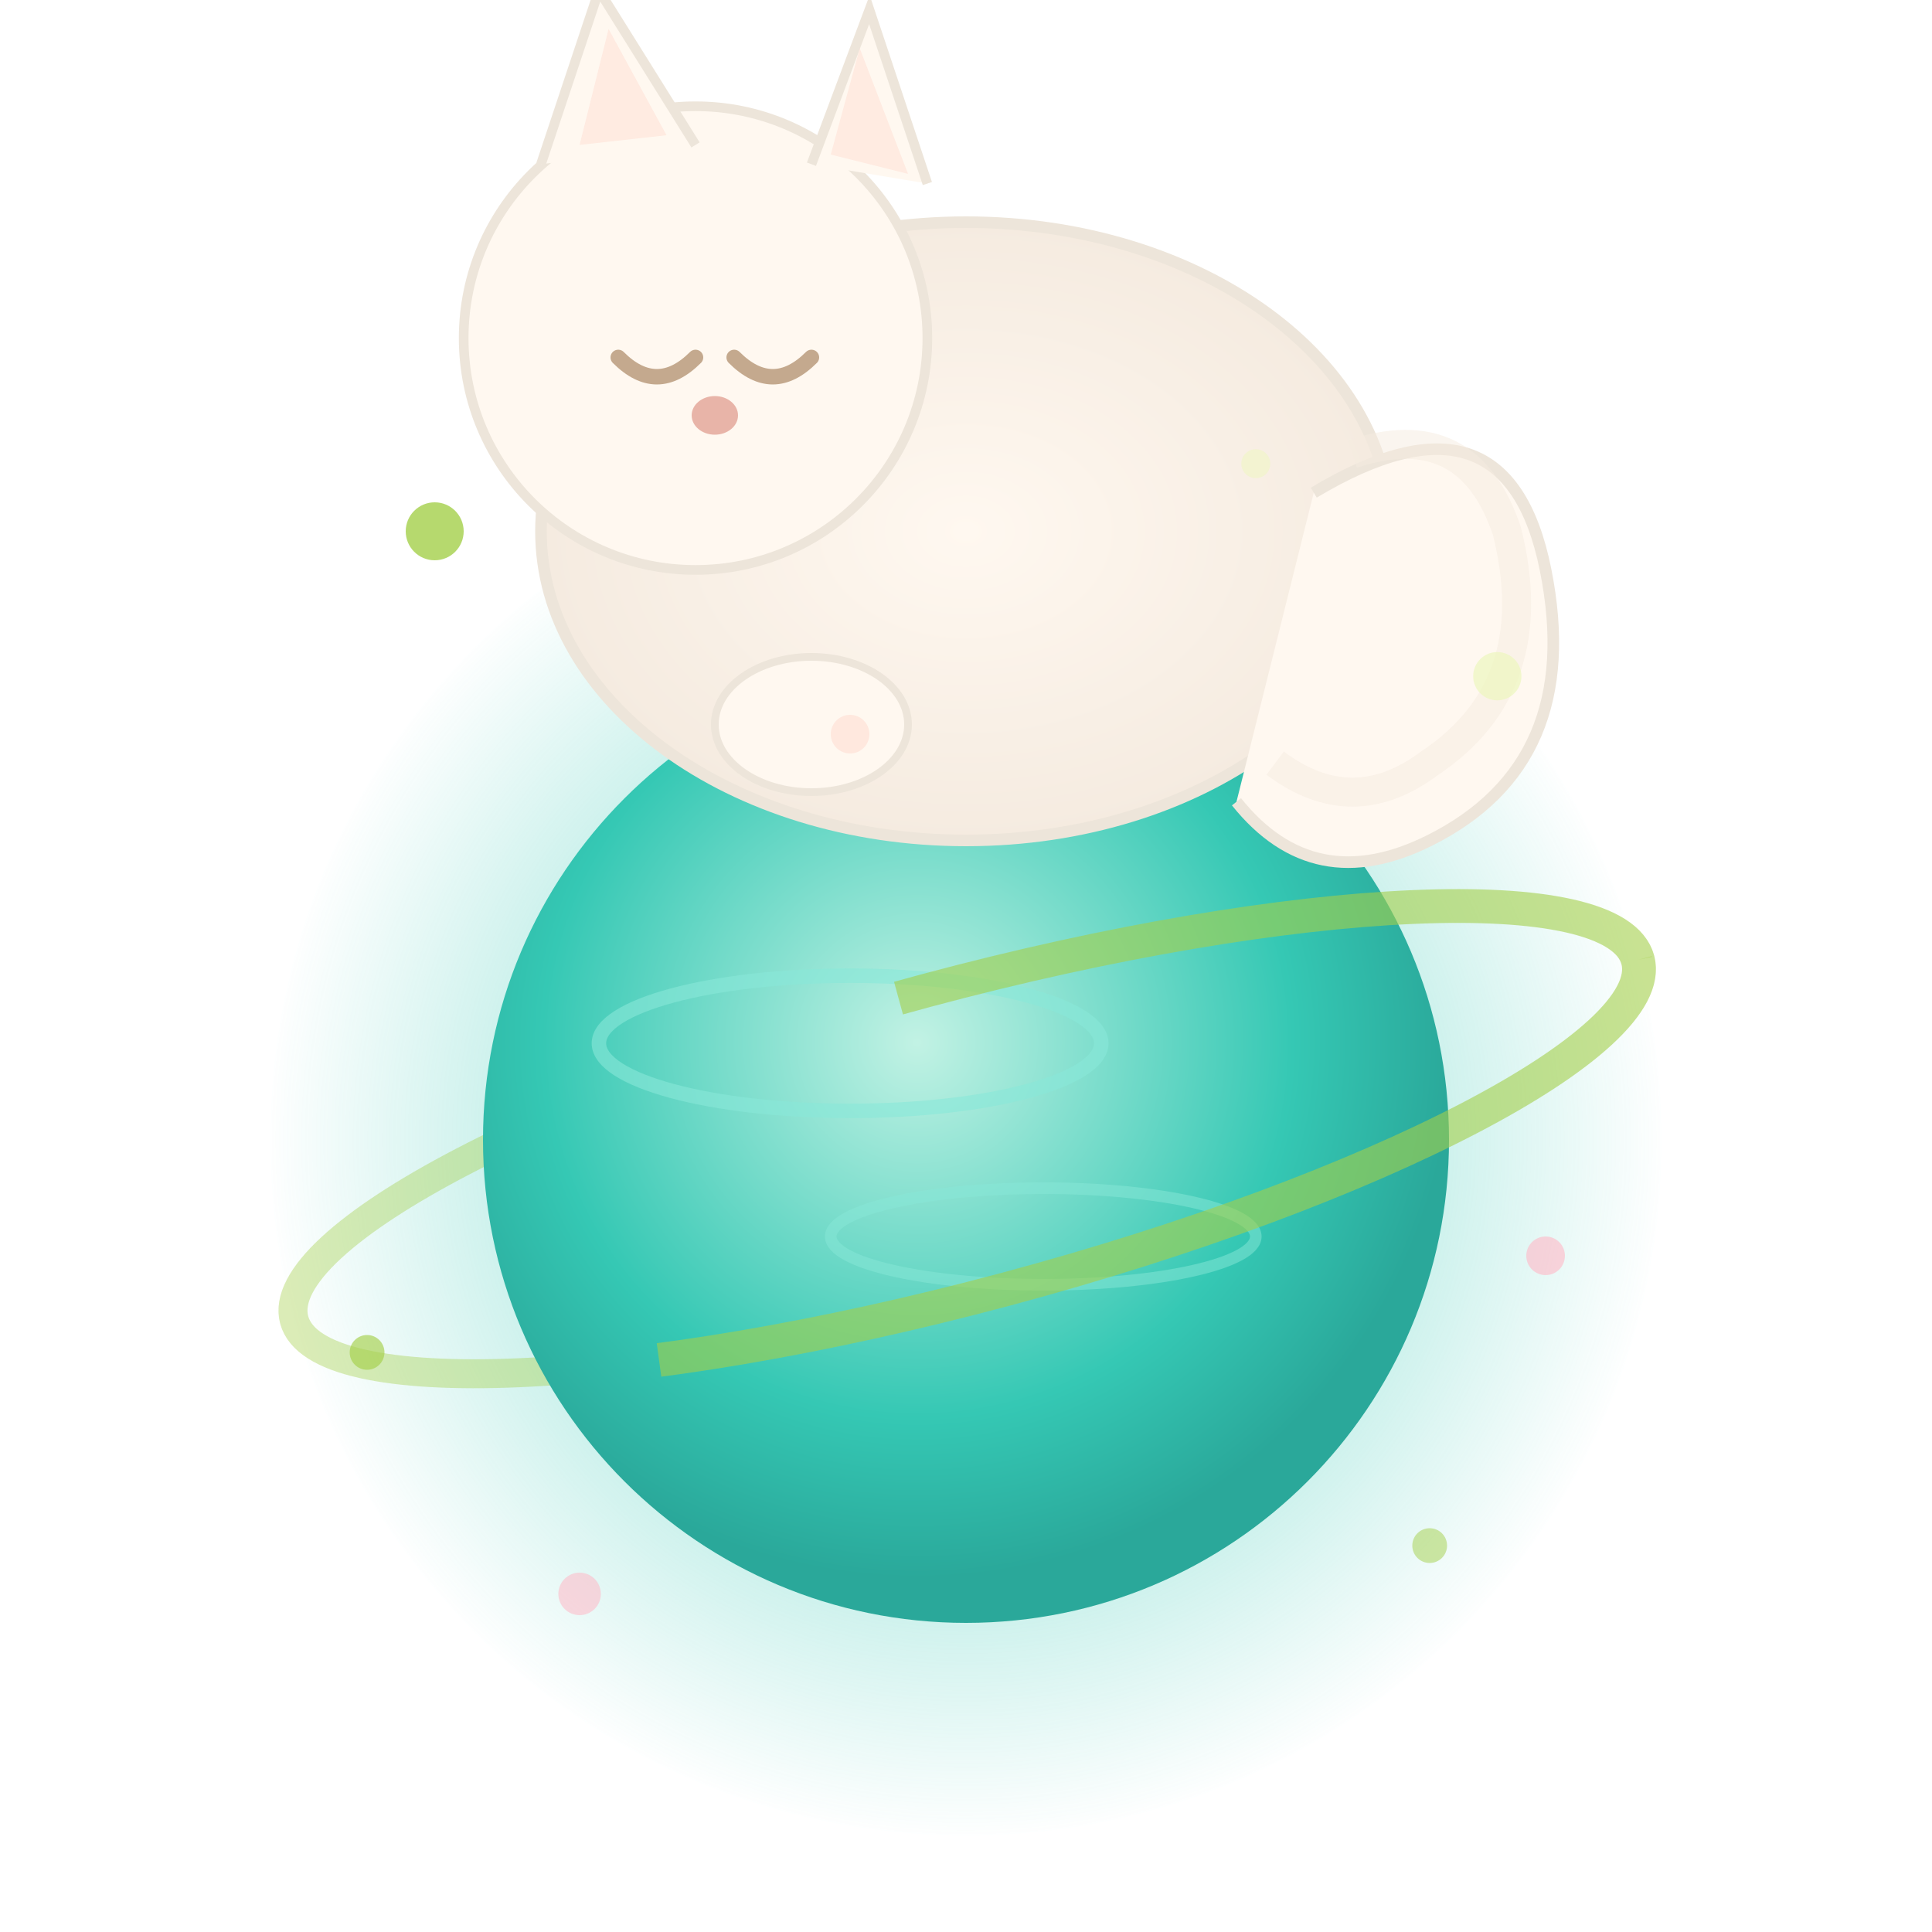
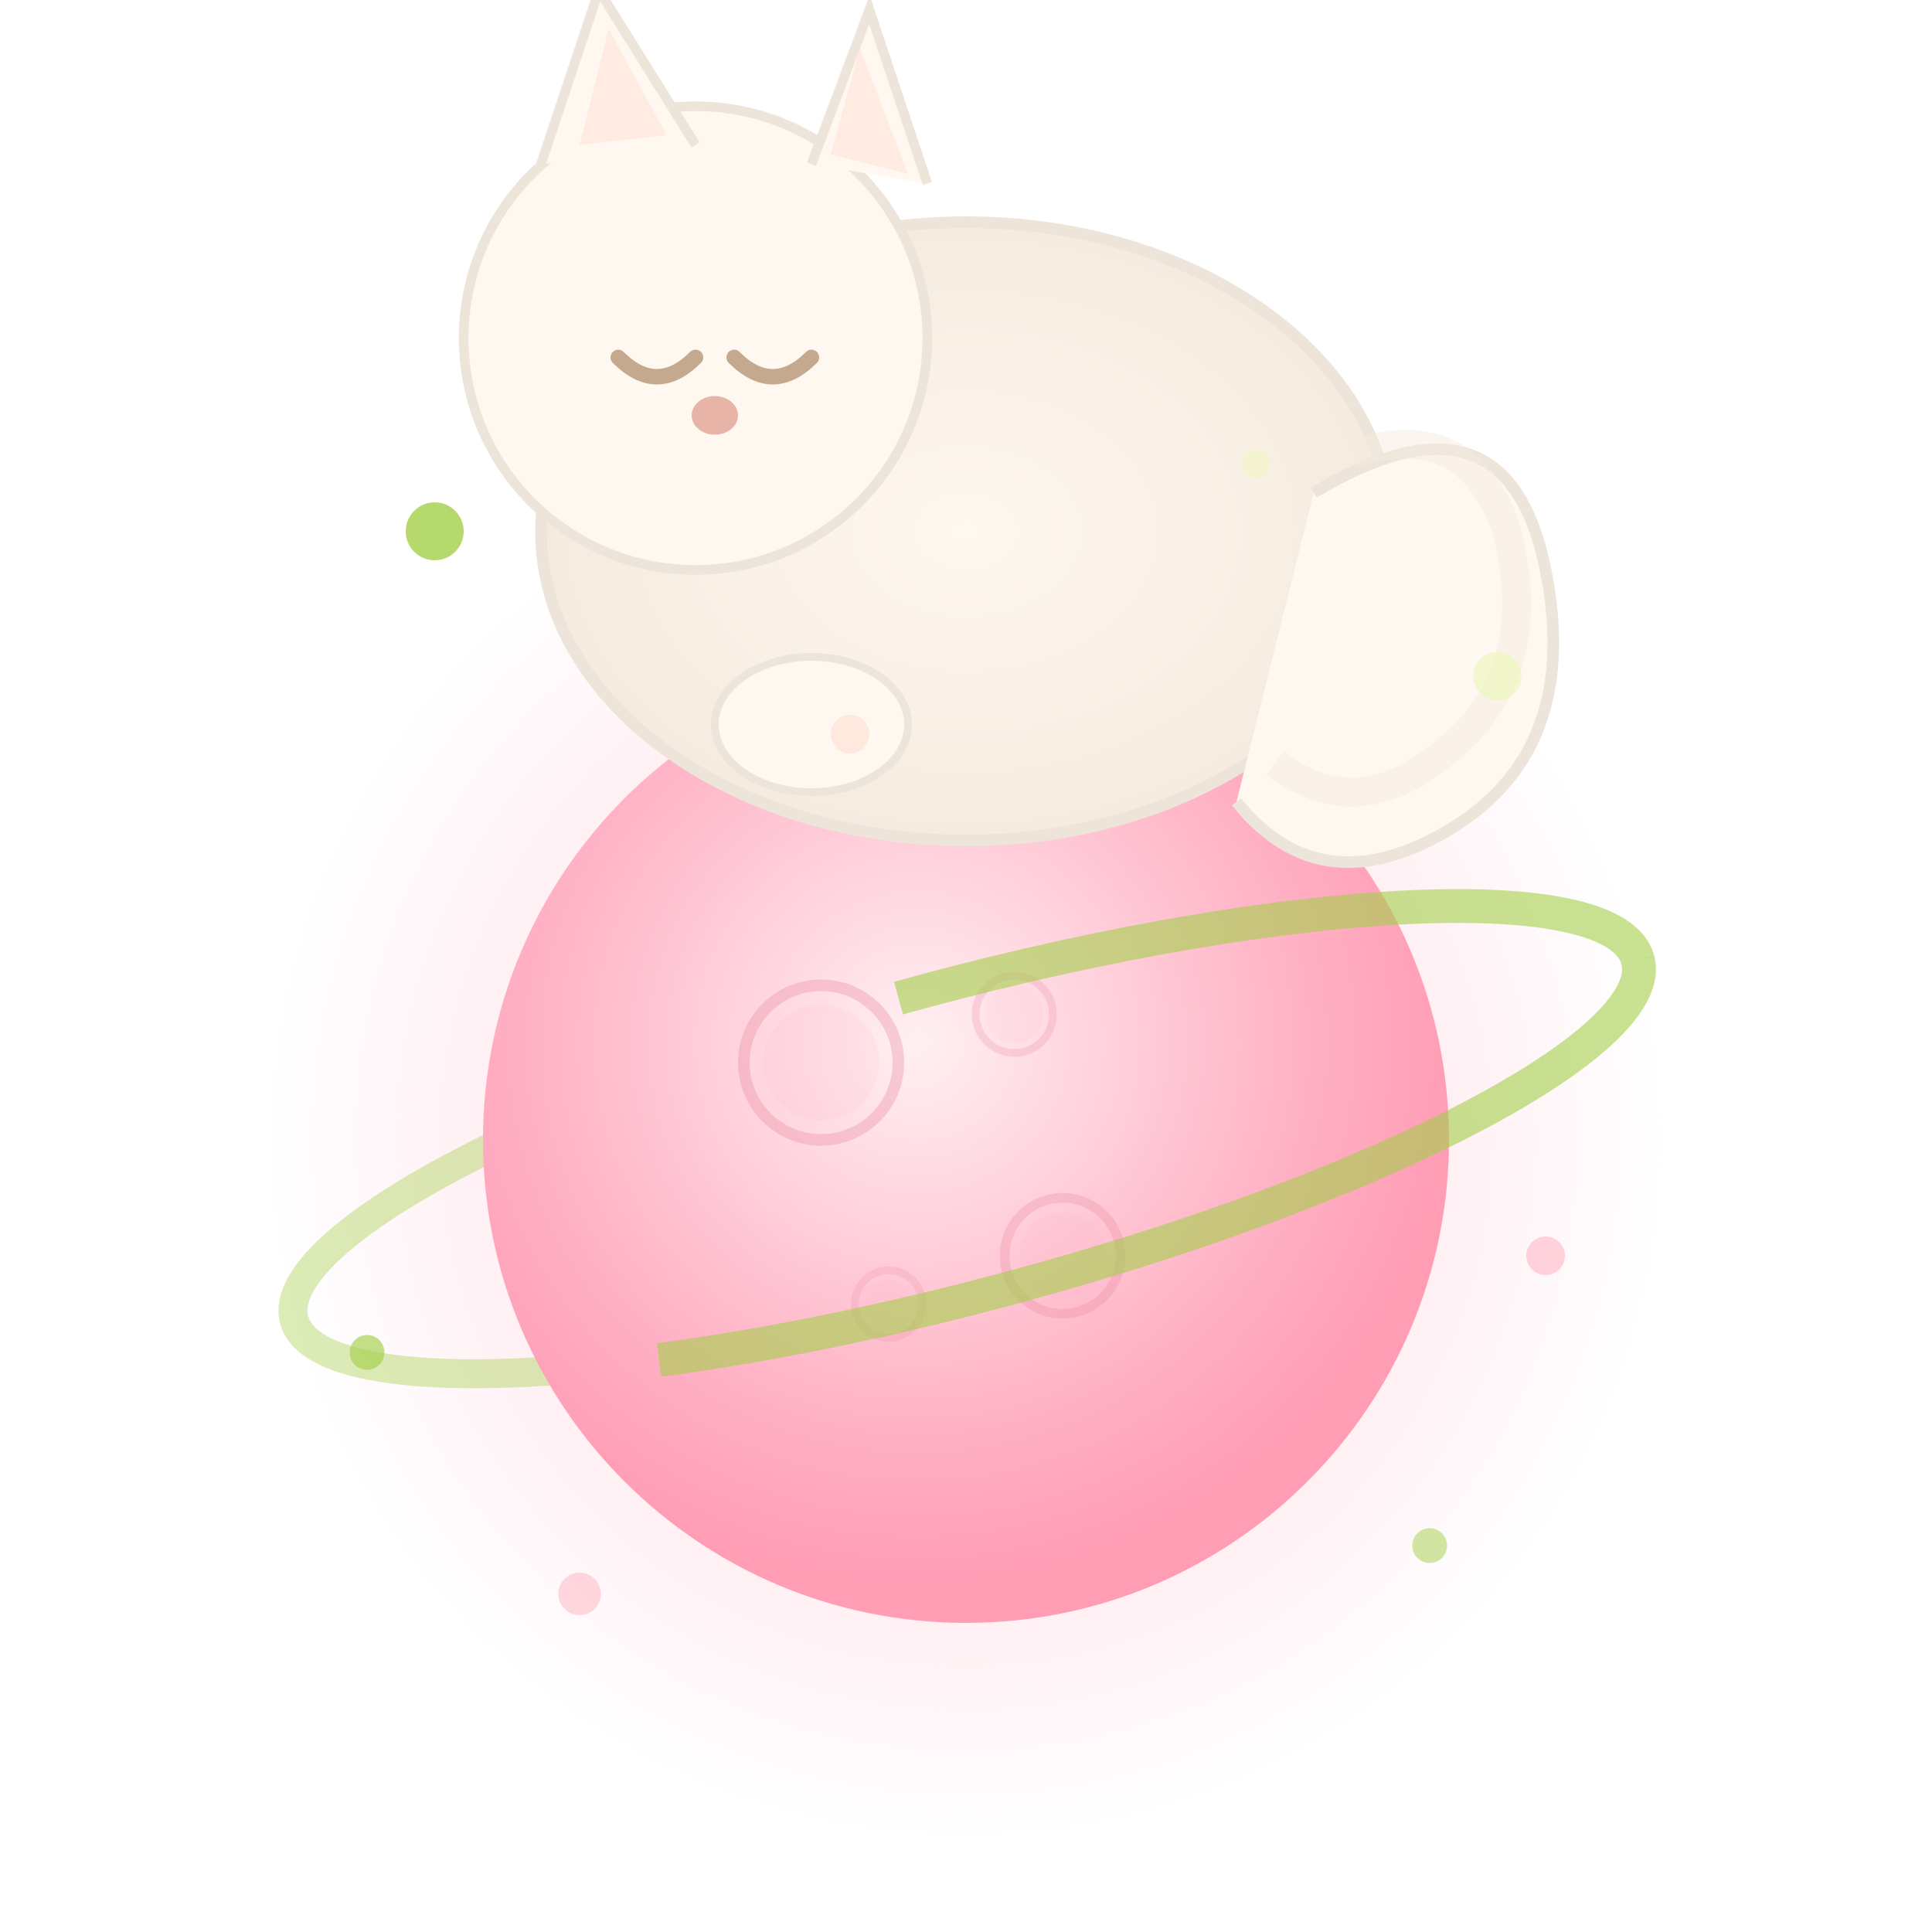
<svg xmlns="http://www.w3.org/2000/svg" viewBox="0 0 200 200" width="200" height="200">
  <defs>
    <radialGradient id="planetGrad" cx="45%" cy="40%" r="55%">
-       <stop offset="0%" stop-color="#C2F2E4" />
-       <stop offset="70%" stop-color="#35C8B4" />
-       <stop offset="100%" stop-color="#2AA89A" />
+       <stop offset="0%" stop-color="#FFF0F3" />
+       <stop offset="70%" stop-color="#FFB3C6" />
+       <stop offset="100%" stop-color="#FF9DB5" />
    </radialGradient>
    <radialGradient id="catGrad" cx="50%" cy="50%" r="50%">
      <stop offset="0%" stop-color="#FFF8F0" />
      <stop offset="100%" stop-color="#F5EBE0" />
    </radialGradient>
    <radialGradient id="glowGrad" cx="50%" cy="50%" r="50%">
-       <stop offset="60%" stop-color="#35C8B4" stop-opacity="0.3" />
-       <stop offset="100%" stop-color="#35C8B4" stop-opacity="0" />
+       <stop offset="60%" stop-color="#FFB3C6" stop-opacity="0.25" />
+       <stop offset="100%" stop-color="#FFB3C6" stop-opacity="0" />
    </radialGradient>
  </defs>
  <circle cx="100" cy="118" r="72" fill="url(#glowGrad)" />
  <ellipse cx="100" cy="118" rx="72" ry="16" fill="none" stroke="#A4CF4A" stroke-width="3" opacity="0.4" stroke-dasharray="0 113 113 0" transform="rotate(-15, 100, 118)" />
  <circle cx="100" cy="118" r="50" fill="url(#planetGrad)" />
-   <ellipse cx="88" cy="108" rx="26" ry="7" fill="none" stroke="#88E8D8" stroke-width="1.5" opacity="0.6" />
-   <ellipse cx="108" cy="128" rx="22" ry="5" fill="none" stroke="#88E8D8" stroke-width="1.2" opacity="0.5" />
+   <circle cx="85" cy="110" r="8" fill="none" stroke="#E8899E" stroke-width="1.2" opacity="0.35" />
+   <circle cx="85" cy="110" r="6" fill="#FFA8BD" opacity="0.12" />
+   <circle cx="110" cy="130" r="6" fill="none" stroke="#E8899E" stroke-width="1" opacity="0.3" />
+   <circle cx="110" cy="130" r="4.5" fill="#FFA8BD" opacity="0.1" />
+   <circle cx="105" cy="105" r="4" fill="none" stroke="#E8899E" stroke-width="0.8" opacity="0.25" />
+   <circle cx="105" cy="105" r="3" fill="#FFA8BD" opacity="0.08" />
+   <circle cx="92" cy="135" r="3.5" fill="none" stroke="#E8899E" stroke-width="0.8" opacity="0.22" />
+   <circle cx="92" cy="135" r="2.5" fill="#FFA8BD" opacity="0.08" />
  <ellipse cx="100" cy="118" rx="72" ry="16" fill="none" stroke="#A4CF4A" stroke-width="3.5" opacity="0.6" stroke-dasharray="113 113" transform="rotate(-15, 100, 118)" />
  <g transform="translate(100, 55) scale(2)">
    <ellipse cx="0" cy="0" rx="22" ry="16" fill="url(#catGrad)" />
    <ellipse cx="0" cy="0" rx="22" ry="16" fill="none" stroke="#EDE5DA" stroke-width="0.6" />
    <circle cx="-14" cy="-10" r="12" fill="#FFF8F0" />
    <circle cx="-14" cy="-10" r="12" fill="none" stroke="#EDE5DA" stroke-width="0.5" />
    <path d="M-22,-19 L-19,-28 L-14,-20" fill="#FFF8F0" stroke="#EDE5DA" stroke-width="0.5" />
    <path d="M-20,-20 L-18.5,-26 L-15.5,-20.5" fill="#FFDDD2" opacity="0.5" />
    <path d="M-8,-19 L-5,-27 L-2,-18" fill="#FFF8F0" stroke="#EDE5DA" stroke-width="0.5" />
    <path d="M-7,-19.5 L-5.5,-25 L-3,-18.5" fill="#FFDDD2" opacity="0.5" />
    <path d="M-18,-9 Q-16,-7 -14,-9" fill="none" stroke="#C4A98E" stroke-width="0.8" stroke-linecap="round" />
    <path d="M-12,-9 Q-10,-7 -8,-9" fill="none" stroke="#C4A98E" stroke-width="0.8" stroke-linecap="round" />
    <ellipse cx="-13" cy="-6" rx="1.2" ry="1" fill="#E8B4A8" />
    <path d="M18,-2 Q28,-8 30,2 Q32,12 24,16 Q18,19 14,14" fill="#FFF8F0" stroke="#EDE5DA" stroke-width="0.6" />
    <path d="M20,-4 Q26,-6 28,0 Q30,8 24,12 Q20,15 16,12" fill="none" stroke="#F5EBE0" stroke-width="1.5" opacity="0.5" />
    <ellipse cx="-8" cy="10" rx="5" ry="3.5" fill="#FFF8F0" stroke="#EDE5DA" stroke-width="0.4" />
    <circle cx="-6" cy="10.5" r="1" fill="#FFDDD2" opacity="0.6" />
  </g>
  <circle cx="45" cy="55" r="3" fill="#A4CF4A" opacity="0.8">
    <animate attributeName="opacity" values="0.8;0.3;0.8" dur="3s" repeatCount="indefinite" />
  </circle>
  <circle cx="155" cy="70" r="2.5" fill="#EDF7BE" opacity="0.7">
    <animate attributeName="opacity" values="0.7;0.25;0.7" dur="2.5s" repeatCount="indefinite" />
  </circle>
  <circle cx="160" cy="130" r="2" fill="#FFB8C6" opacity="0.6">
    <animate attributeName="opacity" values="0.6;0.2;0.6" dur="4s" repeatCount="indefinite" />
  </circle>
  <circle cx="38" cy="140" r="1.8" fill="#A4CF4A" opacity="0.65">
    <animate attributeName="opacity" values="0.65;0.2;0.65" dur="3.5s" repeatCount="indefinite" />
  </circle>
  <circle cx="130" cy="48" r="1.5" fill="#EDF7BE" opacity="0.5">
    <animate attributeName="opacity" values="0.5;0.15;0.5" dur="2.8s" repeatCount="indefinite" />
  </circle>
  <circle cx="60" cy="165" r="2.2" fill="#FFB8C6" opacity="0.55">
    <animate attributeName="opacity" values="0.55;0.2;0.55" dur="3.2s" repeatCount="indefinite" />
  </circle>
  <circle cx="148" cy="160" r="1.8" fill="#A4CF4A" opacity="0.5">
    <animate attributeName="opacity" values="0.5;0.15;0.5" dur="2.6s" repeatCount="indefinite" />
  </circle>
</svg>
